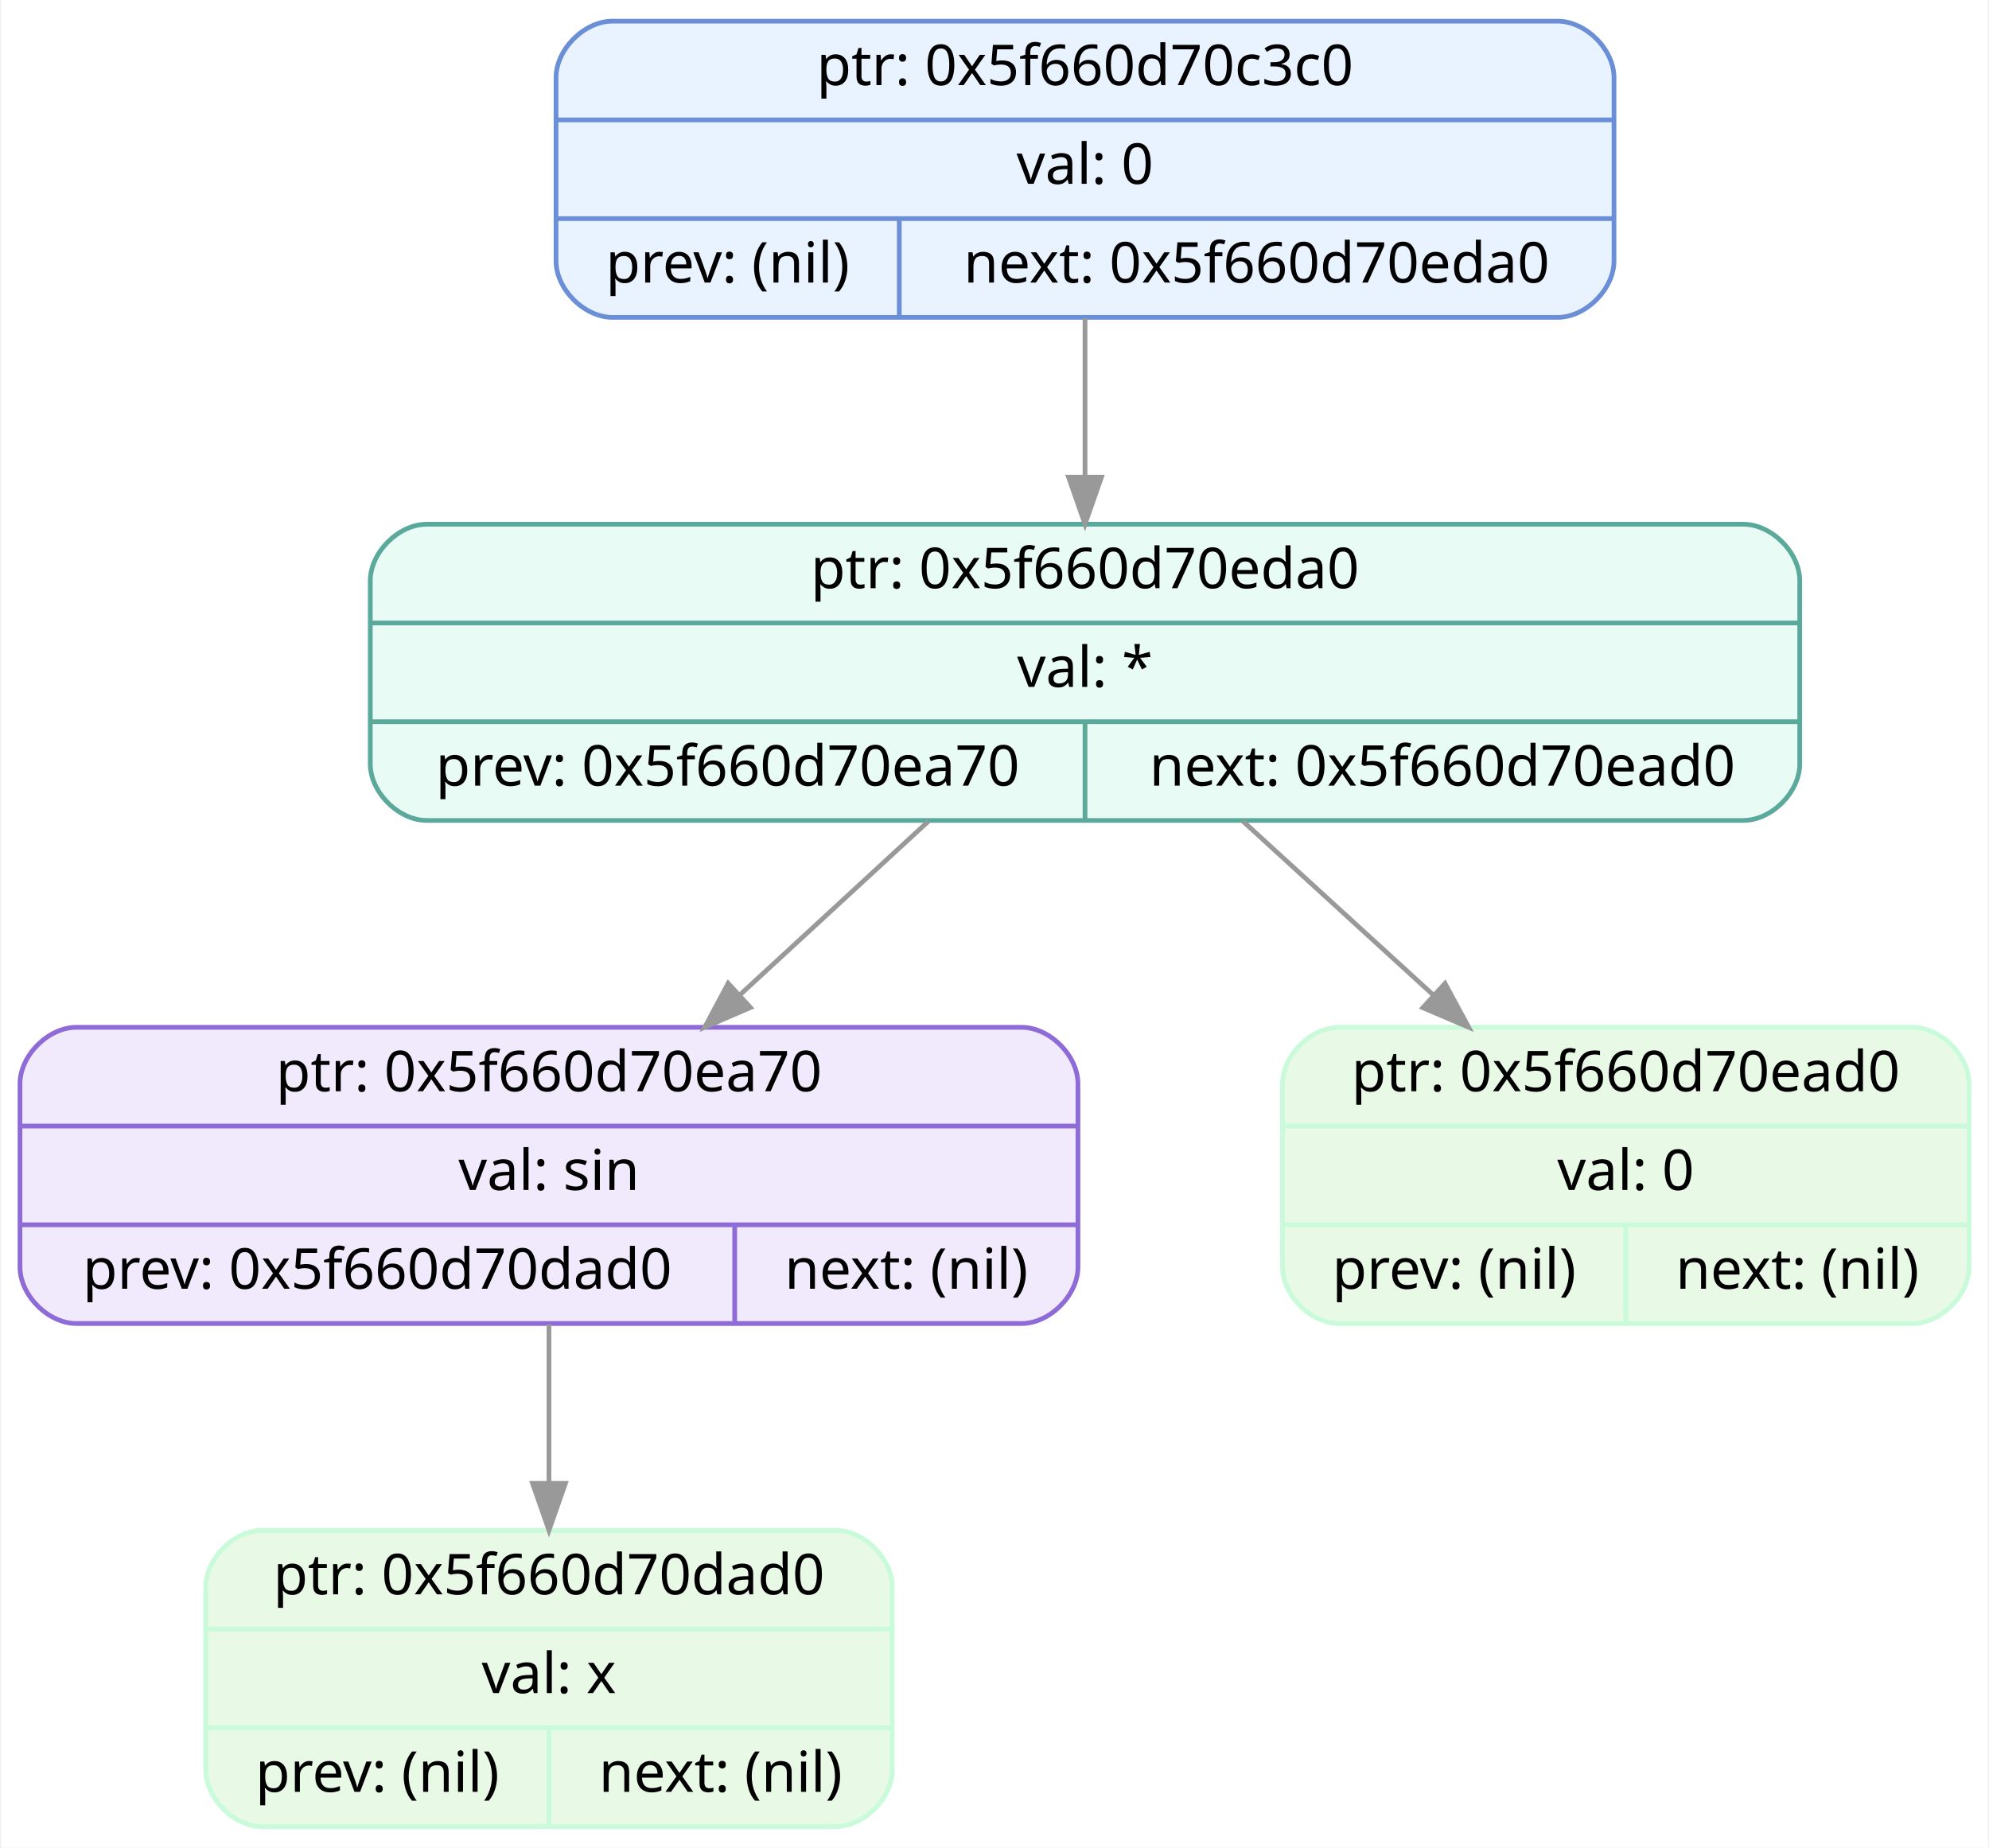
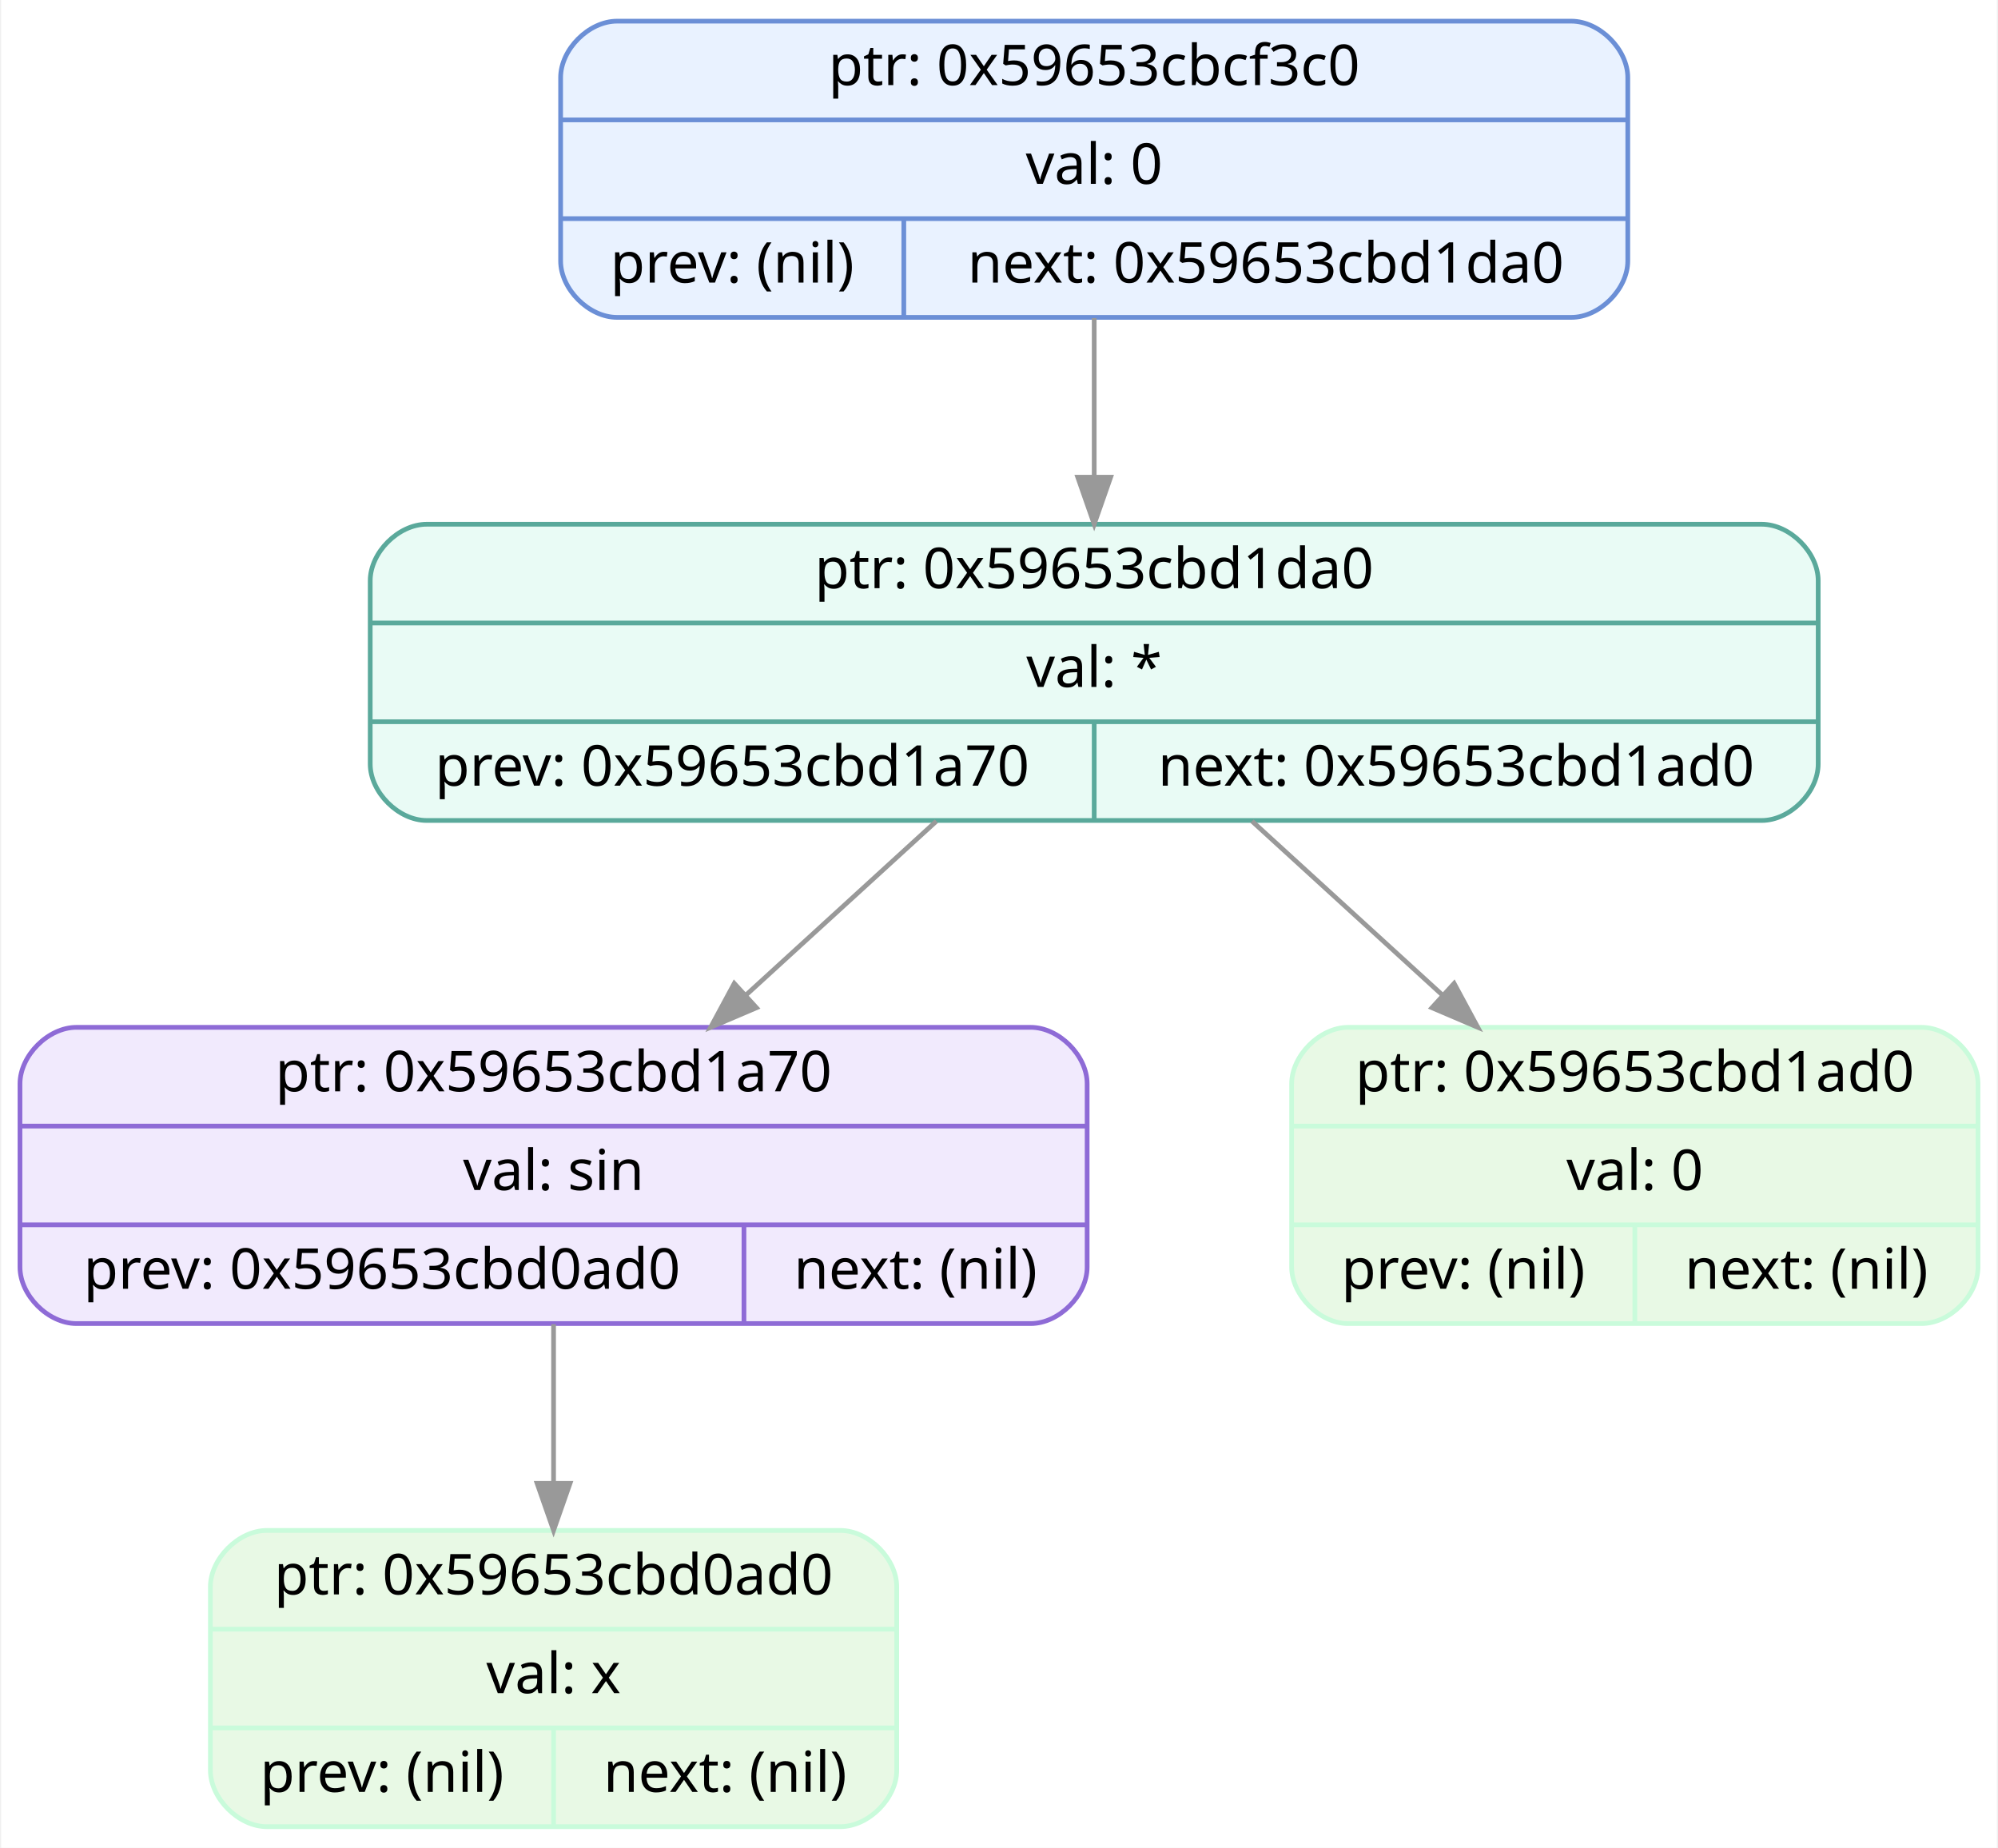
- <svg xmlns="http://www.w3.org/2000/svg" width="423pt" height="393pt" viewBox="0.00 0.00 422.50 393.00">
+ <svg xmlns="http://www.w3.org/2000/svg" width="425pt" height="393pt" viewBox="0.00 0.00 424.50 393.00">
  <g id="graph0" class="graph" transform="scale(1 1) rotate(0) translate(4 389)">
-     <polygon fill="white" stroke="transparent" points="-4,4 -4,-389 418.5,-389 418.5,4 -4,4" />
+     <polygon fill="white" stroke="transparent" points="-4,4 -4,-389 420.5,-389 420.5,4 -4,4" />
    <g id="node1" class="node">
-       <path fill="#e9f2ff" stroke="#6b8fd6" d="M126,-321.5C126,-321.5 327,-321.5 327,-321.5 333,-321.5 339,-327.5 339,-333.5 339,-333.5 339,-372.5 339,-372.5 339,-378.5 333,-384.5 327,-384.5 327,-384.5 126,-384.5 126,-384.5 120,-384.5 114,-378.5 114,-372.5 114,-372.5 114,-333.5 114,-333.5 114,-327.5 120,-321.5 126,-321.5" />
-       <text text-anchor="middle" x="226.5" y="-370.9" font-family="Fira Mono" font-size="12.00">ptr: 0x5f660d70c3c0</text>
-       <polyline fill="none" stroke="#6b8fd6" points="114,-363.5 339,-363.5 " />
-       <text text-anchor="middle" x="226.5" y="-349.9" font-family="Fira Mono" font-size="12.00">val: 0</text>
-       <polyline fill="none" stroke="#6b8fd6" points="114,-342.5 339,-342.5 " />
-       <text text-anchor="middle" x="150.5" y="-328.9" font-family="Fira Mono" font-size="12.00">prev: (nil)</text>
-       <polyline fill="none" stroke="#6b8fd6" points="187,-321.5 187,-342.5 " />
-       <text text-anchor="middle" x="263" y="-328.9" font-family="Fira Mono" font-size="12.00">next: 0x5f660d70eda0</text>
+       <path fill="#e9f2ff" stroke="#6b8fd6" d="M127,-321.5C127,-321.5 330,-321.5 330,-321.5 336,-321.5 342,-327.5 342,-333.5 342,-333.5 342,-372.5 342,-372.5 342,-378.5 336,-384.5 330,-384.5 330,-384.5 127,-384.5 127,-384.5 121,-384.5 115,-378.5 115,-372.5 115,-372.5 115,-333.5 115,-333.5 115,-327.5 121,-321.5 127,-321.5" />
+       <text text-anchor="middle" x="228.5" y="-370.9" font-family="Fira Mono" font-size="12.00">ptr: 0x59653cbcf3c0</text>
+       <polyline fill="none" stroke="#6b8fd6" points="115,-363.5 342,-363.5 " />
+       <text text-anchor="middle" x="228.5" y="-349.9" font-family="Fira Mono" font-size="12.00">val: 0</text>
+       <polyline fill="none" stroke="#6b8fd6" points="115,-342.5 342,-342.5 " />
+       <text text-anchor="middle" x="151.5" y="-328.9" font-family="Fira Mono" font-size="12.00">prev: (nil)</text>
+       <polyline fill="none" stroke="#6b8fd6" points="188,-321.5 188,-342.5 " />
+       <text text-anchor="middle" x="265" y="-328.9" font-family="Fira Mono" font-size="12.00">next: 0x59653cbd1da0</text>
    </g>
    <g id="node2" class="node">
-       <path fill="#e9fbf5" stroke="#5aa99b" d="M86.5,-214.5C86.5,-214.5 366.5,-214.5 366.5,-214.5 372.5,-214.5 378.5,-220.5 378.5,-226.5 378.5,-226.5 378.5,-265.5 378.5,-265.5 378.5,-271.5 372.5,-277.5 366.5,-277.5 366.5,-277.5 86.5,-277.5 86.5,-277.5 80.5,-277.5 74.5,-271.5 74.5,-265.5 74.5,-265.5 74.5,-226.5 74.5,-226.5 74.5,-220.5 80.5,-214.5 86.5,-214.5" />
-       <text text-anchor="middle" x="226.5" y="-263.9" font-family="Fira Mono" font-size="12.00">ptr: 0x5f660d70eda0</text>
-       <polyline fill="none" stroke="#5aa99b" points="74.5,-256.5 378.5,-256.5 " />
-       <text text-anchor="middle" x="226.5" y="-242.9" font-family="Fira Mono" font-size="12.00">val: *</text>
-       <polyline fill="none" stroke="#5aa99b" points="74.5,-235.5 378.5,-235.5 " />
-       <text text-anchor="middle" x="150.5" y="-221.9" font-family="Fira Mono" font-size="12.00">prev: 0x5f660d70ea70</text>
-       <polyline fill="none" stroke="#5aa99b" points="226.5,-214.5 226.5,-235.5 " />
-       <text text-anchor="middle" x="302.5" y="-221.9" font-family="Fira Mono" font-size="12.00">next: 0x5f660d70ead0</text>
+       <path fill="#e9fbf5" stroke="#5aa99b" d="M86.5,-214.5C86.5,-214.5 370.5,-214.5 370.5,-214.5 376.5,-214.5 382.5,-220.5 382.5,-226.5 382.5,-226.5 382.5,-265.5 382.5,-265.5 382.5,-271.5 376.5,-277.5 370.5,-277.5 370.5,-277.5 86.5,-277.5 86.5,-277.5 80.5,-277.5 74.5,-271.5 74.5,-265.5 74.5,-265.5 74.5,-226.5 74.5,-226.5 74.5,-220.5 80.5,-214.5 86.5,-214.5" />
+       <text text-anchor="middle" x="228.5" y="-263.9" font-family="Fira Mono" font-size="12.00">ptr: 0x59653cbd1da0</text>
+       <polyline fill="none" stroke="#5aa99b" points="74.5,-256.5 382.5,-256.5 " />
+       <text text-anchor="middle" x="228.5" y="-242.9" font-family="Fira Mono" font-size="12.00">val: *</text>
+       <polyline fill="none" stroke="#5aa99b" points="74.5,-235.5 382.5,-235.5 " />
+       <text text-anchor="middle" x="151.5" y="-221.9" font-family="Fira Mono" font-size="12.00">prev: 0x59653cbd1a70</text>
+       <polyline fill="none" stroke="#5aa99b" points="228.5,-214.5 228.5,-235.5 " />
+       <text text-anchor="middle" x="305.5" y="-221.9" font-family="Fira Mono" font-size="12.00">next: 0x59653cbd1ad0</text>
    </g>
    <g id="edge1" class="edge">
-       <path fill="none" stroke="#999999" d="M226.5,-321.35C226.5,-310.78 226.5,-298.78 226.5,-287.54" />
-       <polygon fill="#999999" stroke="#999999" points="230,-287.51 226.5,-277.51 223,-287.51 230,-287.51" />
+       <path fill="none" stroke="#999999" d="M228.5,-321.35C228.5,-310.78 228.5,-298.78 228.5,-287.54" />
+       <polygon fill="#999999" stroke="#999999" points="232,-287.51 228.5,-277.51 225,-287.51 232,-287.51" />
    </g>
    <g id="node3" class="node">
-       <path fill="#f1eafd" stroke="#8e6bd6" d="M12,-107.5C12,-107.5 213,-107.5 213,-107.5 219,-107.5 225,-113.5 225,-119.5 225,-119.5 225,-158.5 225,-158.5 225,-164.5 219,-170.5 213,-170.5 213,-170.5 12,-170.5 12,-170.5 6,-170.5 0,-164.5 0,-158.5 0,-158.5 0,-119.5 0,-119.5 0,-113.5 6,-107.5 12,-107.5" />
-       <text text-anchor="middle" x="112.5" y="-156.9" font-family="Fira Mono" font-size="12.00">ptr: 0x5f660d70ea70</text>
-       <polyline fill="none" stroke="#8e6bd6" points="0,-149.5 225,-149.5 " />
-       <text text-anchor="middle" x="112.5" y="-135.9" font-family="Fira Mono" font-size="12.00">val: sin</text>
-       <polyline fill="none" stroke="#8e6bd6" points="0,-128.5 225,-128.5 " />
-       <text text-anchor="middle" x="76" y="-114.9" font-family="Fira Mono" font-size="12.00">prev: 0x5f660d70dad0</text>
-       <polyline fill="none" stroke="#8e6bd6" points="152,-107.5 152,-128.5 " />
-       <text text-anchor="middle" x="188.5" y="-114.9" font-family="Fira Mono" font-size="12.00">next: (nil)</text>
+       <path fill="#f1eafd" stroke="#8e6bd6" d="M12,-107.5C12,-107.5 215,-107.5 215,-107.5 221,-107.5 227,-113.5 227,-119.5 227,-119.5 227,-158.5 227,-158.5 227,-164.5 221,-170.5 215,-170.5 215,-170.5 12,-170.5 12,-170.5 6,-170.5 0,-164.5 0,-158.5 0,-158.5 0,-119.5 0,-119.5 0,-113.5 6,-107.5 12,-107.5" />
+       <text text-anchor="middle" x="113.5" y="-156.9" font-family="Fira Mono" font-size="12.00">ptr: 0x59653cbd1a70</text>
+       <polyline fill="none" stroke="#8e6bd6" points="0,-149.5 227,-149.5 " />
+       <text text-anchor="middle" x="113.5" y="-135.9" font-family="Fira Mono" font-size="12.00">val: sin</text>
+       <polyline fill="none" stroke="#8e6bd6" points="0,-128.5 227,-128.5 " />
+       <text text-anchor="middle" x="77" y="-114.9" font-family="Fira Mono" font-size="12.00">prev: 0x59653cbd0ad0</text>
+       <polyline fill="none" stroke="#8e6bd6" points="154,-107.5 154,-128.5 " />
+       <text text-anchor="middle" x="190.5" y="-114.9" font-family="Fira Mono" font-size="12.00">next: (nil)</text>
    </g>
    <g id="edge2" class="edge">
-       <path fill="none" stroke="#999999" d="M193.22,-214.35C180.69,-202.81 166.31,-189.56 153.18,-177.47" />
-       <polygon fill="#999999" stroke="#999999" points="155.35,-174.71 145.62,-170.51 150.61,-179.86 155.35,-174.71" />
+       <path fill="none" stroke="#999999" d="M194.93,-214.35C182.29,-202.81 167.78,-189.56 154.54,-177.47" />
+       <polygon fill="#999999" stroke="#999999" points="156.66,-174.67 146.91,-170.51 151.94,-179.84 156.66,-174.67" />
    </g>
    <g id="node5" class="node">
-       <path fill="#e8f9e5" stroke="#c9fbdb" d="M280.5,-107.5C280.5,-107.5 402.5,-107.5 402.5,-107.5 408.5,-107.5 414.5,-113.5 414.5,-119.5 414.5,-119.5 414.5,-158.5 414.5,-158.5 414.5,-164.5 408.5,-170.5 402.5,-170.5 402.5,-170.5 280.5,-170.5 280.5,-170.5 274.5,-170.5 268.5,-164.5 268.5,-158.5 268.5,-158.5 268.5,-119.5 268.5,-119.5 268.5,-113.5 274.5,-107.5 280.5,-107.5" />
-       <text text-anchor="middle" x="341.5" y="-156.9" font-family="Fira Mono" font-size="12.00">ptr: 0x5f660d70ead0</text>
-       <polyline fill="none" stroke="#c9fbdb" points="268.5,-149.5 414.5,-149.5 " />
-       <text text-anchor="middle" x="341.5" y="-135.9" font-family="Fira Mono" font-size="12.00">val: 0</text>
-       <polyline fill="none" stroke="#c9fbdb" points="268.5,-128.5 414.5,-128.5 " />
-       <text text-anchor="middle" x="305" y="-114.9" font-family="Fira Mono" font-size="12.00">prev: (nil)</text>
-       <polyline fill="none" stroke="#c9fbdb" points="341.5,-107.5 341.5,-128.5 " />
-       <text text-anchor="middle" x="378" y="-114.9" font-family="Fira Mono" font-size="12.00">next: (nil)</text>
+       <path fill="#e8f9e5" stroke="#c9fbdb" d="M282.5,-107.5C282.5,-107.5 404.5,-107.5 404.5,-107.5 410.5,-107.5 416.5,-113.5 416.5,-119.5 416.5,-119.5 416.5,-158.5 416.5,-158.5 416.5,-164.5 410.5,-170.5 404.5,-170.5 404.5,-170.5 282.5,-170.5 282.5,-170.5 276.5,-170.5 270.5,-164.5 270.5,-158.5 270.5,-158.5 270.5,-119.5 270.5,-119.5 270.5,-113.5 276.5,-107.5 282.5,-107.5" />
+       <text text-anchor="middle" x="343.5" y="-156.9" font-family="Fira Mono" font-size="12.00">ptr: 0x59653cbd1ad0</text>
+       <polyline fill="none" stroke="#c9fbdb" points="270.5,-149.5 416.5,-149.5 " />
+       <text text-anchor="middle" x="343.5" y="-135.9" font-family="Fira Mono" font-size="12.00">val: 0</text>
+       <polyline fill="none" stroke="#c9fbdb" points="270.5,-128.5 416.5,-128.5 " />
+       <text text-anchor="middle" x="307" y="-114.9" font-family="Fira Mono" font-size="12.00">prev: (nil)</text>
+       <polyline fill="none" stroke="#c9fbdb" points="343.5,-107.5 343.5,-128.5 " />
+       <text text-anchor="middle" x="380" y="-114.9" font-family="Fira Mono" font-size="12.00">next: (nil)</text>
    </g>
    <g id="edge3" class="edge">
-       <path fill="none" stroke="#999999" d="M260.07,-214.35C272.71,-202.81 287.22,-189.56 300.46,-177.47" />
-       <polygon fill="#999999" stroke="#999999" points="303.06,-179.84 308.09,-170.51 298.34,-174.67 303.06,-179.84" />
+       <path fill="none" stroke="#999999" d="M262.07,-214.35C274.71,-202.81 289.22,-189.56 302.46,-177.47" />
+       <polygon fill="#999999" stroke="#999999" points="305.06,-179.84 310.09,-170.51 300.34,-174.67 305.06,-179.84" />
    </g>
    <g id="node4" class="node">
-       <path fill="#e8f9e5" stroke="#c9fbdb" d="M51.5,-0.5C51.5,-0.5 173.5,-0.5 173.5,-0.5 179.5,-0.5 185.5,-6.5 185.5,-12.5 185.5,-12.5 185.5,-51.5 185.5,-51.5 185.5,-57.5 179.5,-63.5 173.5,-63.5 173.5,-63.5 51.5,-63.5 51.5,-63.5 45.5,-63.5 39.5,-57.5 39.5,-51.5 39.5,-51.5 39.5,-12.5 39.5,-12.5 39.5,-6.5 45.5,-0.5 51.5,-0.5" />
-       <text text-anchor="middle" x="112.5" y="-49.9" font-family="Fira Mono" font-size="12.00">ptr: 0x5f660d70dad0</text>
-       <polyline fill="none" stroke="#c9fbdb" points="39.5,-42.5 185.5,-42.5 " />
-       <text text-anchor="middle" x="112.5" y="-28.9" font-family="Fira Mono" font-size="12.00">val: x</text>
-       <polyline fill="none" stroke="#c9fbdb" points="39.5,-21.5 185.5,-21.5 " />
-       <text text-anchor="middle" x="76" y="-7.9" font-family="Fira Mono" font-size="12.00">prev: (nil)</text>
-       <polyline fill="none" stroke="#c9fbdb" points="112.5,-0.5 112.5,-21.5 " />
-       <text text-anchor="middle" x="149" y="-7.9" font-family="Fira Mono" font-size="12.00">next: (nil)</text>
+       <path fill="#e8f9e5" stroke="#c9fbdb" d="M52.5,-0.5C52.5,-0.5 174.5,-0.5 174.5,-0.5 180.5,-0.5 186.5,-6.5 186.5,-12.5 186.5,-12.5 186.5,-51.5 186.5,-51.5 186.5,-57.5 180.5,-63.5 174.5,-63.5 174.5,-63.5 52.5,-63.5 52.5,-63.5 46.5,-63.5 40.5,-57.5 40.5,-51.5 40.5,-51.5 40.5,-12.5 40.5,-12.5 40.5,-6.5 46.5,-0.5 52.5,-0.5" />
+       <text text-anchor="middle" x="113.5" y="-49.9" font-family="Fira Mono" font-size="12.00">ptr: 0x59653cbd0ad0</text>
+       <polyline fill="none" stroke="#c9fbdb" points="40.5,-42.5 186.5,-42.5 " />
+       <text text-anchor="middle" x="113.5" y="-28.9" font-family="Fira Mono" font-size="12.00">val: x</text>
+       <polyline fill="none" stroke="#c9fbdb" points="40.5,-21.5 186.5,-21.5 " />
+       <text text-anchor="middle" x="77" y="-7.9" font-family="Fira Mono" font-size="12.00">prev: (nil)</text>
+       <polyline fill="none" stroke="#c9fbdb" points="113.5,-0.5 113.5,-21.5 " />
+       <text text-anchor="middle" x="150" y="-7.9" font-family="Fira Mono" font-size="12.00">next: (nil)</text>
    </g>
    <g id="edge4" class="edge">
-       <path fill="none" stroke="#999999" d="M112.5,-107.35C112.5,-96.78 112.5,-84.78 112.5,-73.54" />
-       <polygon fill="#999999" stroke="#999999" points="116,-73.51 112.5,-63.51 109,-73.51 116,-73.51" />
+       <path fill="none" stroke="#999999" d="M113.5,-107.35C113.5,-96.78 113.5,-84.78 113.5,-73.54" />
+       <polygon fill="#999999" stroke="#999999" points="117,-73.51 113.5,-63.51 110,-73.51 117,-73.51" />
    </g>
  </g>
</svg>
